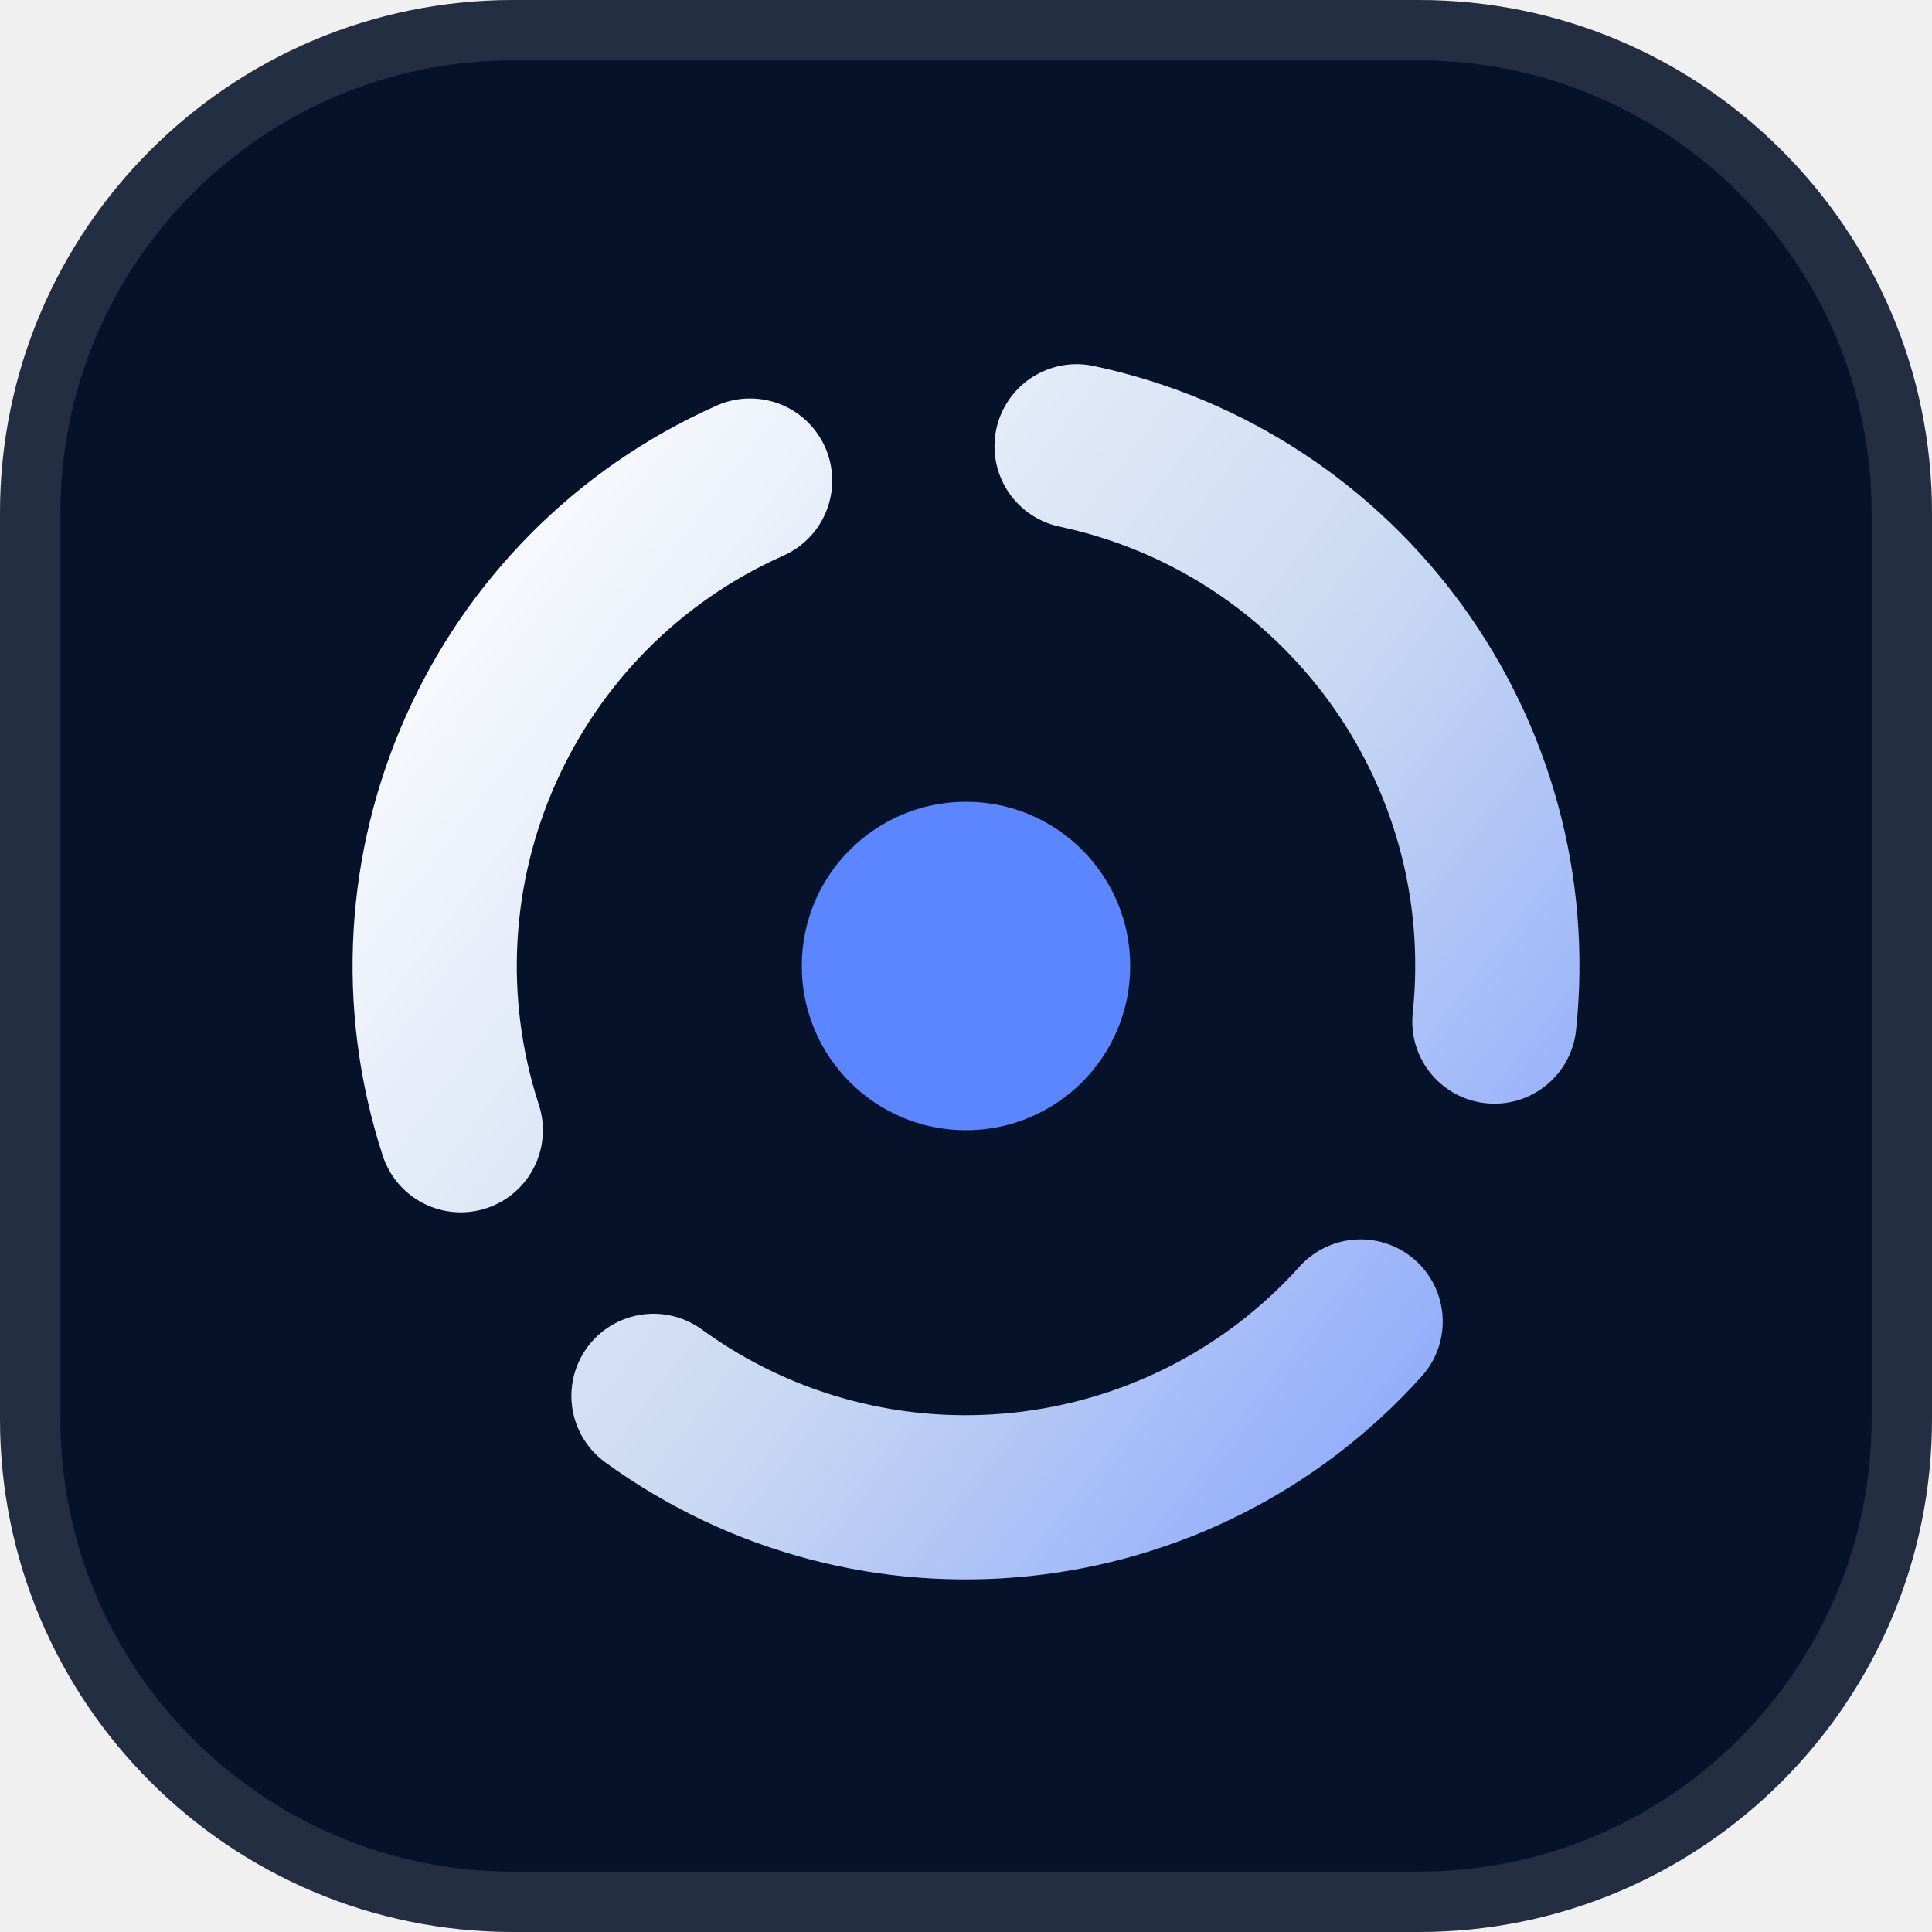
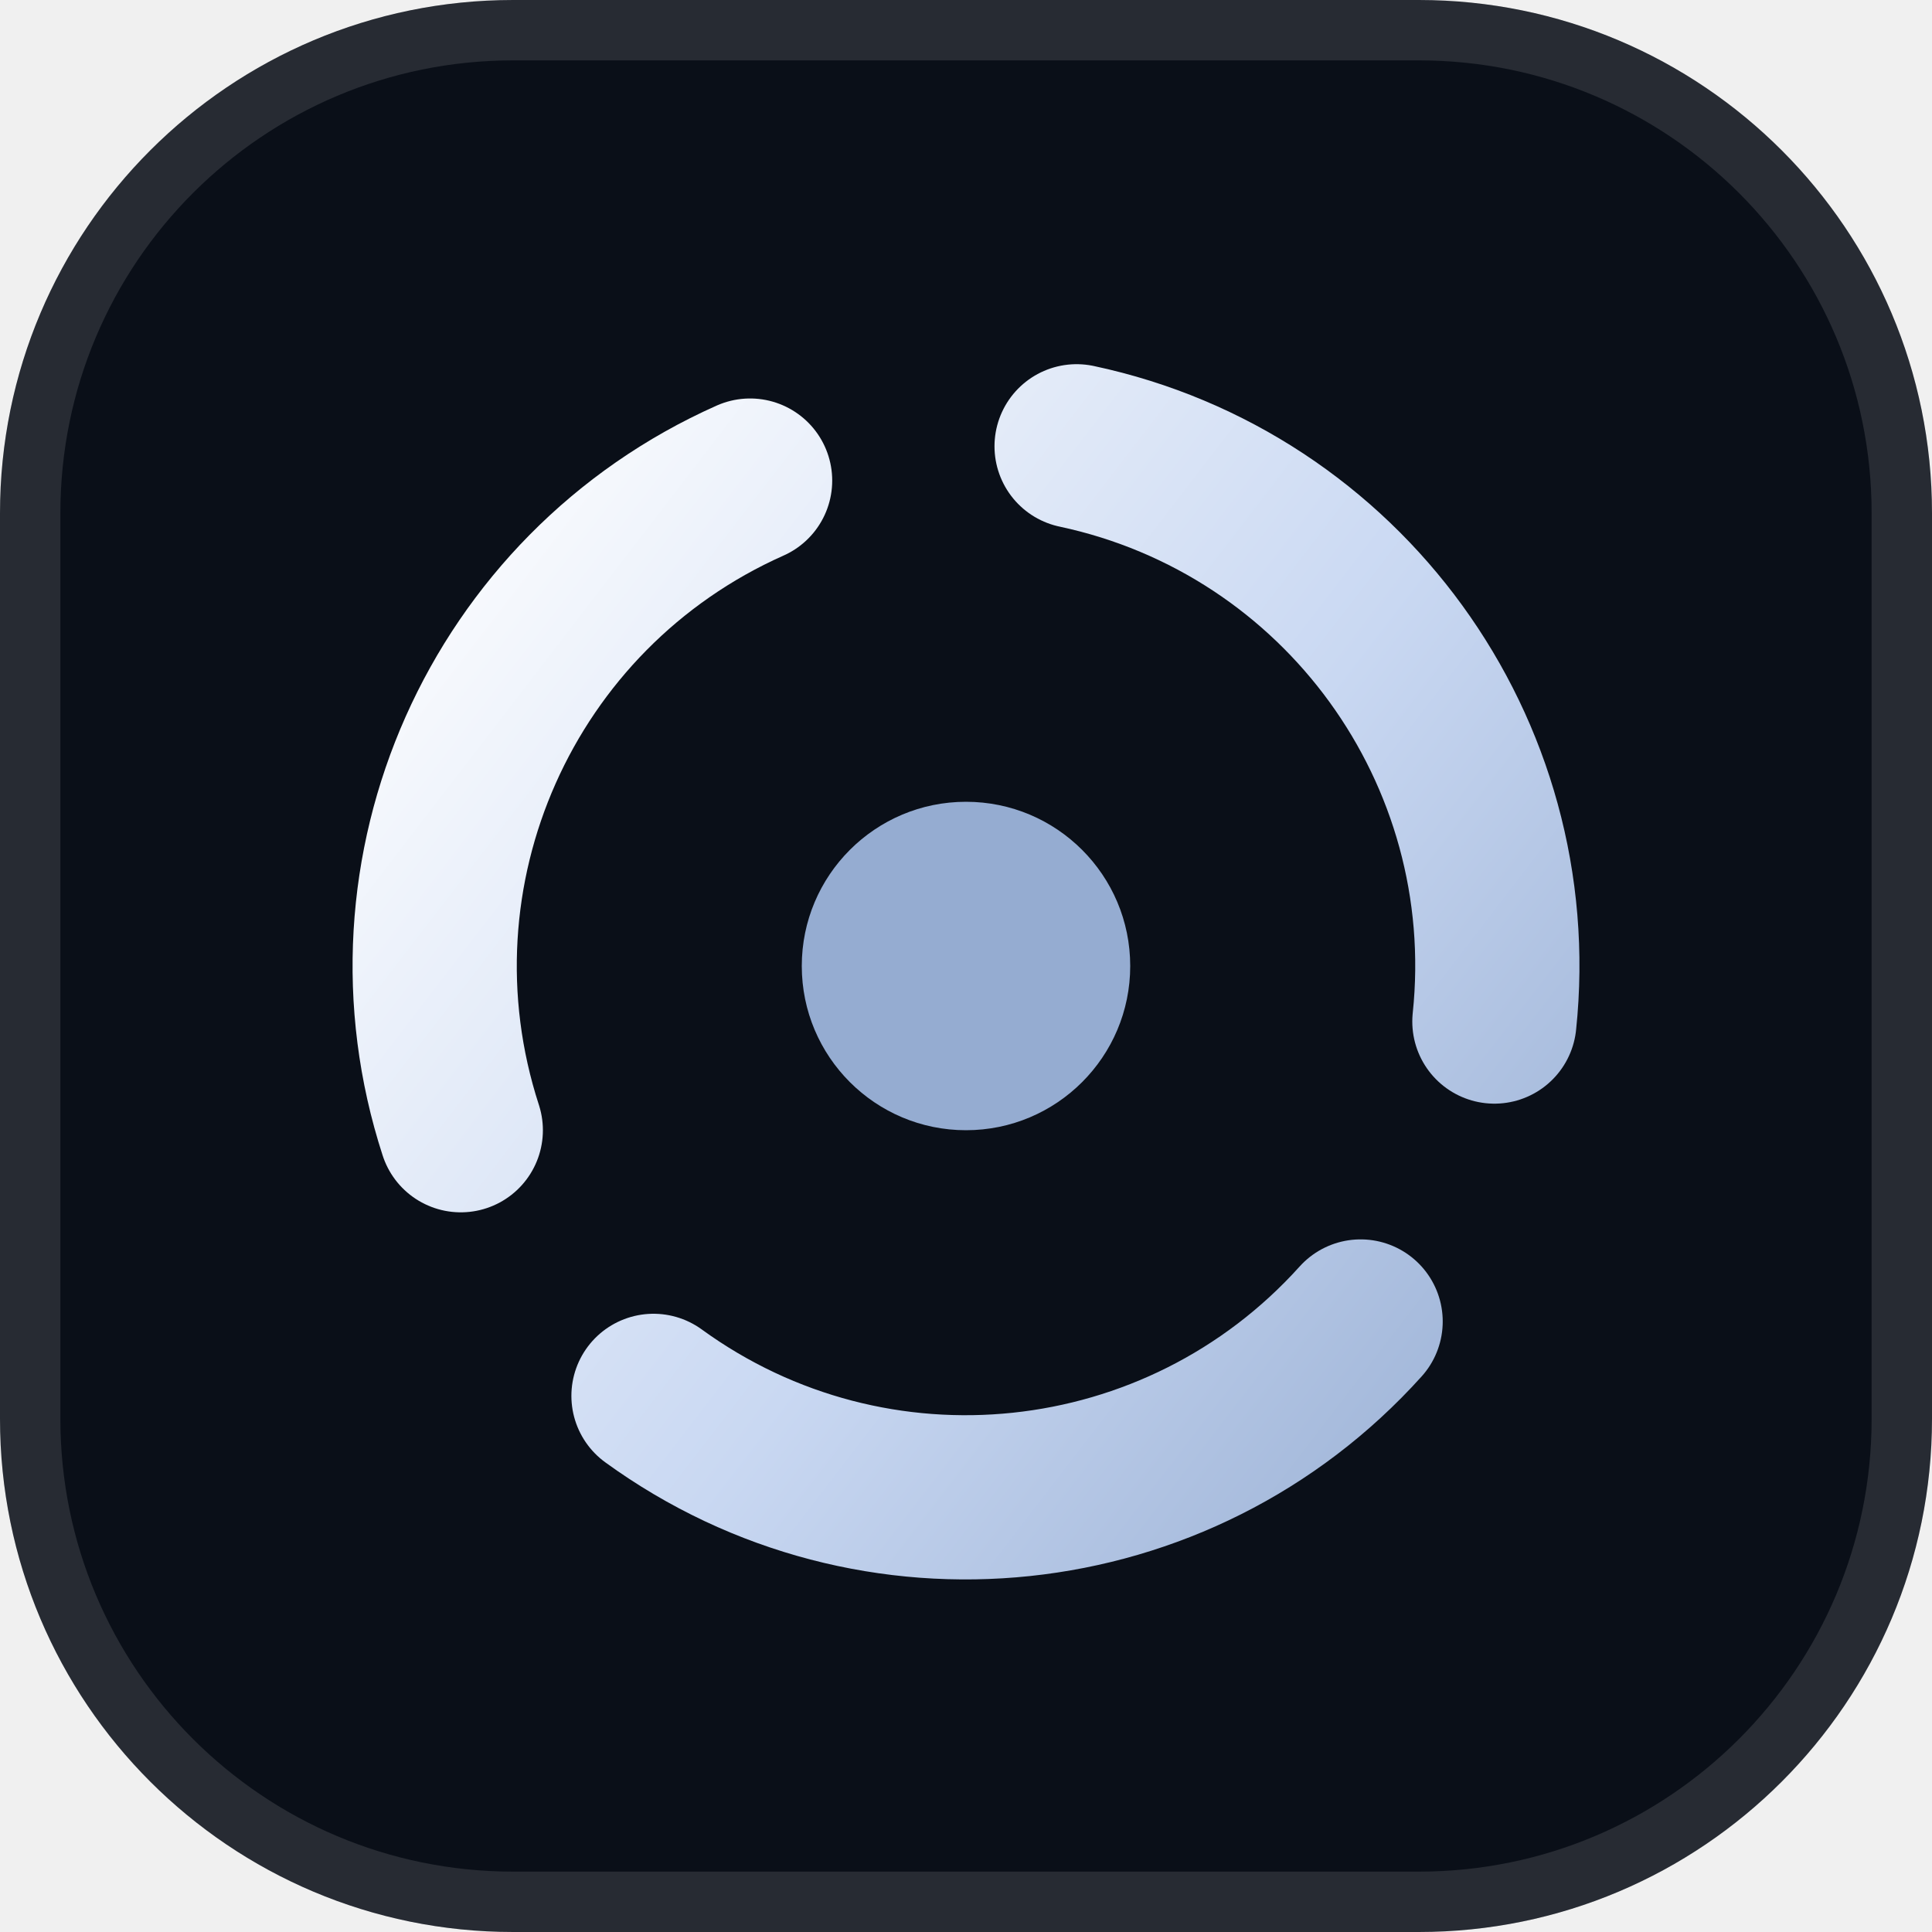
<svg xmlns="http://www.w3.org/2000/svg" viewBox="0 0 32 32" width="32" height="32" role="img" aria-label="Orchestr">
  <defs>
    <linearGradient id="or-g" x1="4" y1="6" x2="30" y2="26" gradientUnits="userSpaceOnUse">
      <stop offset="0" stop-color="#FFFFFF" />
      <stop offset="0.55" stop-color="#C9D8F2" />
-       <stop offset="1" stop-color="#7C9CFF" />
+       <stop offset="1" stop-color="#95ACD1" />
    </linearGradient>
  </defs>
-   <rect width="32" height="32" rx="8.5" fill="#06122A" />
+   <rect width="32" height="32" rx="8.5" fill="#0A0F18" />
  <rect x="0.5" y="0.5" width="31" height="31" rx="8" fill="none" stroke="#FFFFFF" stroke-opacity="0.12" />
  <g transform="translate(3.2 3.2) scale(0.8)">
    <g fill="none" stroke="url(#or-g)" stroke-width="3.4" stroke-linecap="round">
      <path d="M18.29 5.24A11 11 0 0 1 26.94 17.15" />
      <path d="M24.17 23.36A11 11 0 0 1 9.53 24.90" />
      <path d="M5.54 19.40A11 11 0 0 1 11.53 5.95" />
    </g>
-     <circle cx="16" cy="16" r="3.4" fill="#5C86FF" />
+     <circle cx="16" cy="16" r="3.4" fill="#95ACD1" />
  </g>
</svg>
